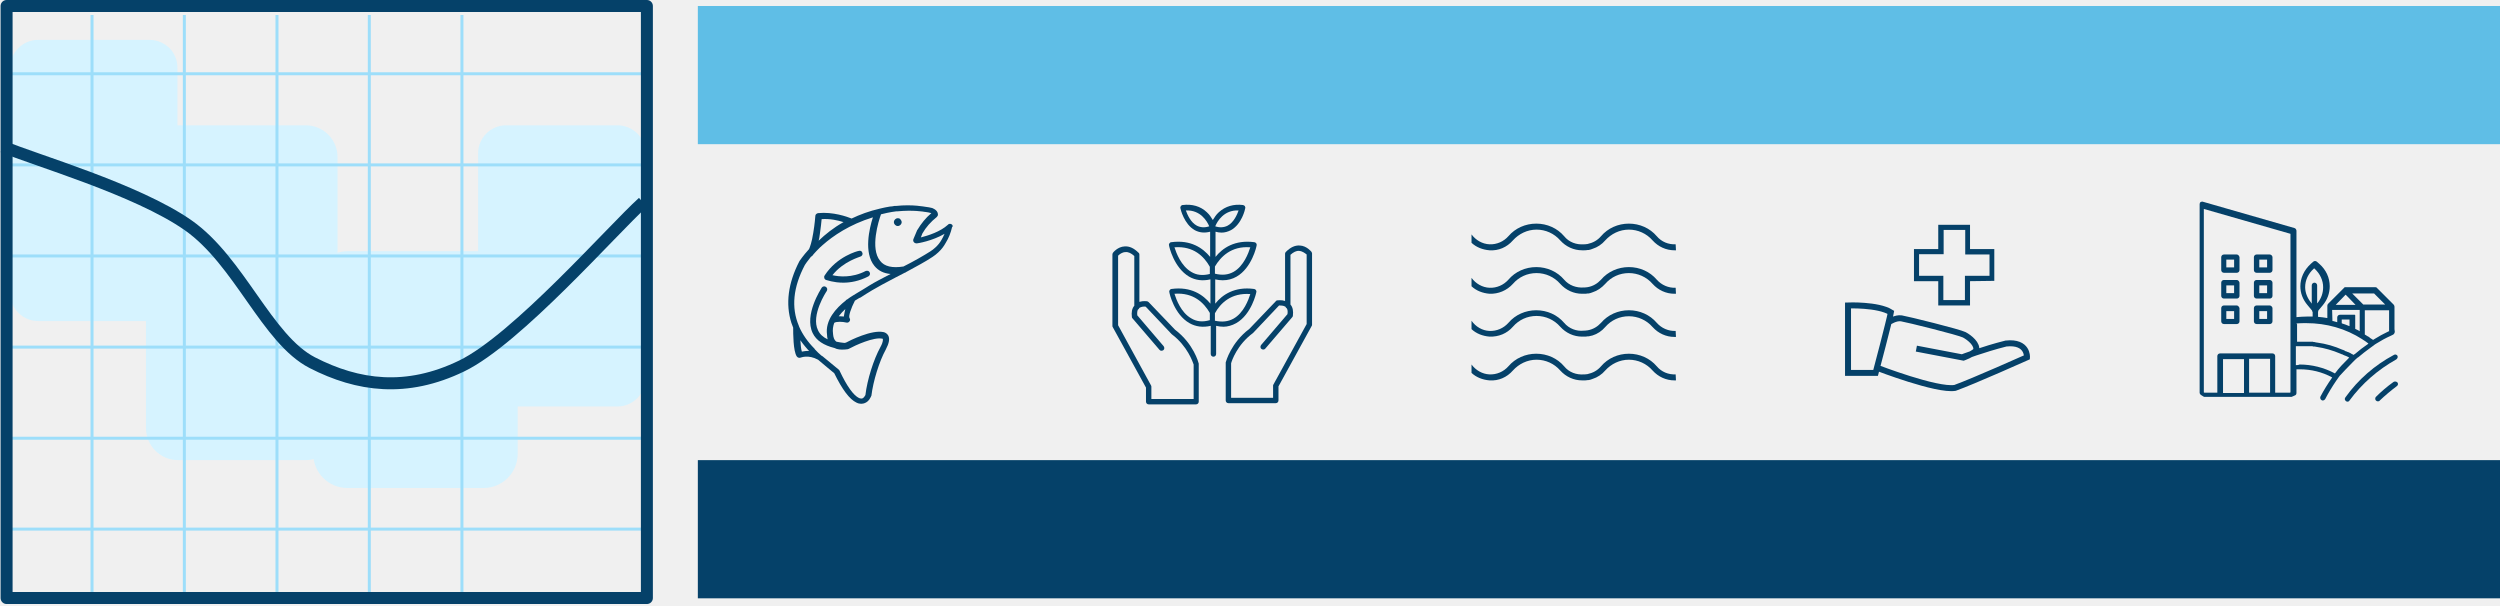
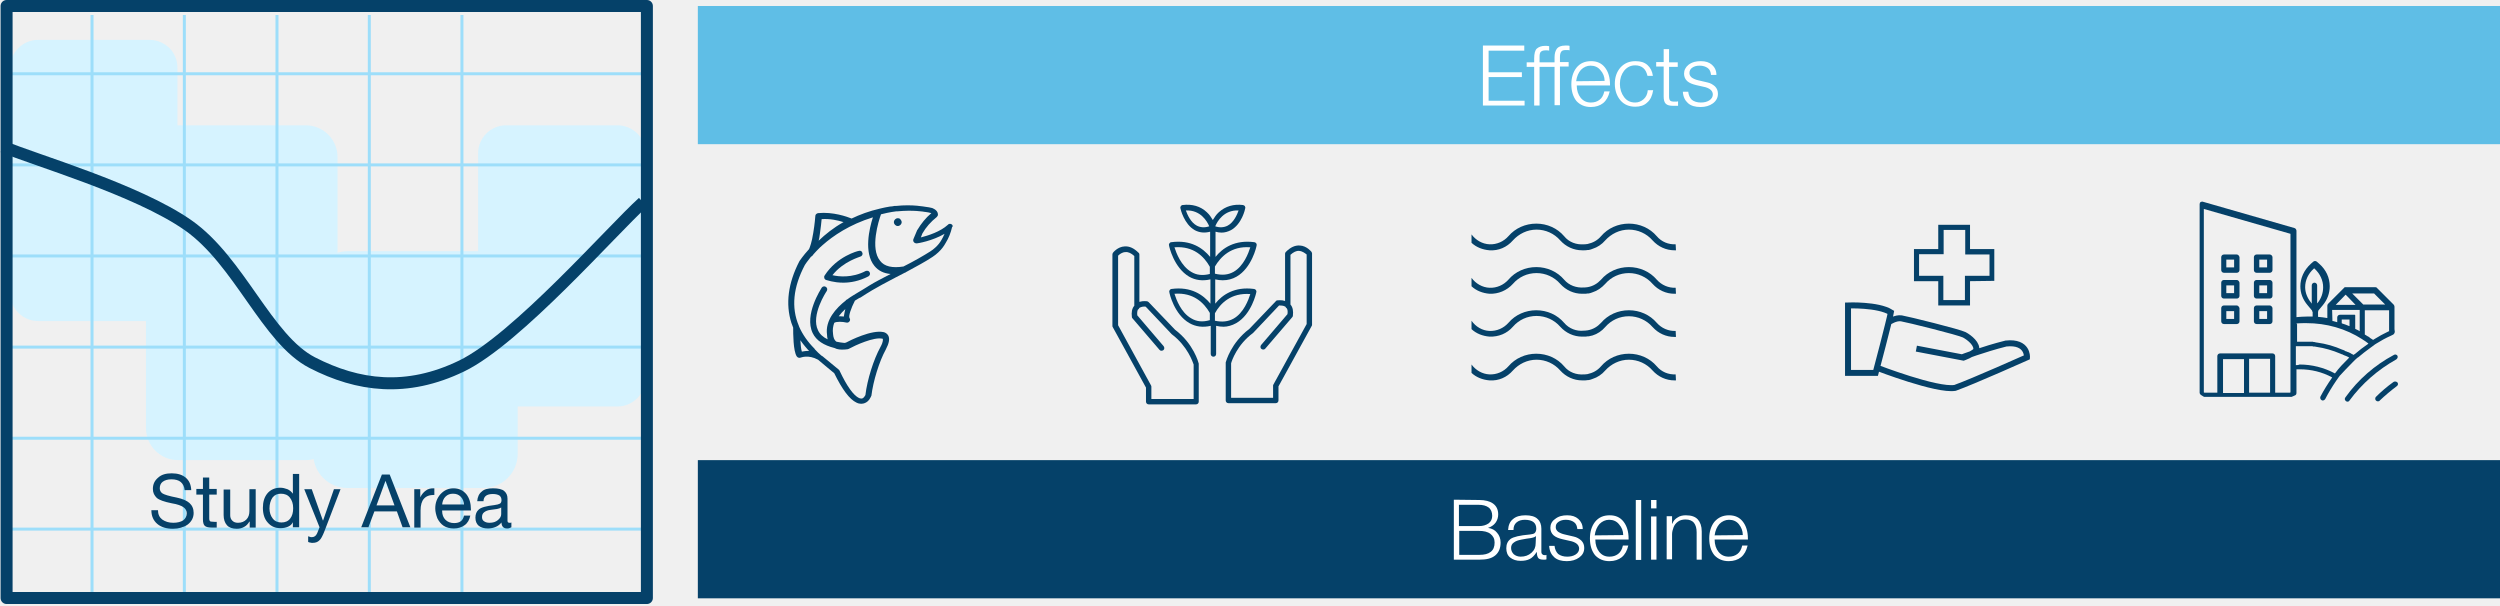
<svg xmlns="http://www.w3.org/2000/svg" width="834" height="202" viewBox="0 0 834 202" fill="none">
  <path fill-rule="evenodd" clip-rule="evenodd" d="M232.8 2H834V48.1H232.8V2Z" fill="#5FBEE6" />
  <path fill-rule="evenodd" clip-rule="evenodd" d="M3.4 22.6C3.4 17.5 7.6 13.3 12.7 13.3H49.9C52.4 13.3 54.7 14.3 56.5 16C58.2 17.7 59.2 20.1 59.2 22.6V97.8C59.2 102.9 55 107.1 49.9 107.1H12.7C7.6 107.1 3.4 102.9 3.4 97.8C3.4 97.8 3.4 22.6 3.4 22.6Z" fill="#D6F3FF" />
  <path fill-rule="evenodd" clip-rule="evenodd" d="M48.7 52.5C48.7 46.6 53.5 41.8 59.4 41.8H102C104.8 41.8 107.5 42.9 109.5 44.9C111.5 46.9 112.6 49.6 112.6 52.4V142.8C112.6 148.7 107.8 153.5 101.9 153.5H59.4C53.5 153.5 48.7 148.7 48.7 142.8V52.5Z" fill="#D6F3FF" />
  <path fill-rule="evenodd" clip-rule="evenodd" d="M104.6 95.2C104.6 88.9 109.7 83.8 116 83.8H161.4C164.4 83.8 167.3 85 169.4 87.1C171.5 89.2 172.7 92.1 172.7 95.1V151.4C172.7 157.7 167.6 162.8 161.3 162.8H115.9C109.6 162.8 104.5 157.7 104.5 151.4L104.6 95.2Z" fill="#D6F3FF" />
  <path fill-rule="evenodd" clip-rule="evenodd" d="M159.5 51.1C159.5 46 163.7 41.8 168.8 41.8H206C208.5 41.8 210.8 42.8 212.6 44.5C214.3 46.2 215.3 48.6 215.3 51.1V126.3C215.3 131.4 211.1 135.6 206 135.6H168.8C163.7 135.6 159.5 131.4 159.5 126.3V51.1Z" fill="#D6F3FF" />
  <path fill-rule="evenodd" clip-rule="evenodd" d="M746.2 101.9C741.9 101.9 741.9 101.9 741.9 101.9C741.4 101.9 741 102.3 741 102.8C741 107.2 741 107.2 741 107.2C741 107.7 741.4 108.1 741.9 108.1C746.2 108.1 746.2 108.1 746.2 108.1C746.7 108.1 747.1 107.7 747.1 107.2C747.1 102.8 747.1 102.8 747.1 102.8C747 102.4 746.6 101.9 746.2 101.9ZM745.3 106.4C742.7 106.4 742.7 106.4 742.7 106.4C742.7 103.8 742.7 103.8 742.7 103.8C745.3 103.8 745.3 103.8 745.3 103.8V106.4Z" fill="#054169" />
  <path fill-rule="evenodd" clip-rule="evenodd" d="M757.2 101.9C752.8 101.9 752.8 101.9 752.8 101.9C752.3 101.9 751.9 102.3 751.9 102.8C751.9 107.2 751.9 107.2 751.9 107.2C751.9 107.7 752.3 108.1 752.8 108.1C757.2 108.1 757.2 108.1 757.2 108.1C757.7 108.1 758.1 107.7 758.1 107.2C758.1 102.8 758.1 102.8 758.1 102.8C758.1 102.4 757.6 101.9 757.2 101.9ZM756.3 106.4C753.7 106.4 753.7 106.4 753.7 106.4C753.7 103.8 753.7 103.8 753.7 103.8C756.3 103.8 756.3 103.8 756.3 103.8V106.4Z" fill="#054169" />
  <path fill-rule="evenodd" clip-rule="evenodd" d="M746.2 93.4C741.9 93.4 741.9 93.4 741.9 93.4C741.4 93.4 741 93.8 741 94.3C741 98.7 741 98.7 741 98.7C741 99.2 741.4 99.6 741.9 99.6C746.2 99.6 746.2 99.6 746.2 99.6C746.7 99.6 747.1 99.2 747.1 98.7C747.1 94.3 747.1 94.3 747.1 94.3C747 93.8 746.6 93.4 746.2 93.4ZM745.3 97.8C742.7 97.8 742.7 97.8 742.7 97.8C742.7 95.2 742.7 95.2 742.7 95.2C745.3 95.2 745.3 95.2 745.3 95.2V97.8Z" fill="#054169" />
  <path fill-rule="evenodd" clip-rule="evenodd" d="M757.2 93.4C752.8 93.4 752.8 93.4 752.8 93.4C752.3 93.4 751.9 93.8 751.9 94.3C751.9 98.7 751.9 98.7 751.9 98.7C751.9 99.2 752.3 99.6 752.8 99.6C757.2 99.6 757.2 99.6 757.2 99.6C757.7 99.6 758.1 99.2 758.1 98.7C758.1 94.3 758.1 94.3 758.1 94.3C758.1 93.8 757.6 93.4 757.2 93.4ZM756.3 97.8C753.7 97.8 753.7 97.8 753.7 97.8C753.7 95.2 753.7 95.2 753.7 95.2C756.3 95.2 756.3 95.2 756.3 95.2V97.8Z" fill="#054169" />
  <path fill-rule="evenodd" clip-rule="evenodd" d="M746.2 84.9C741.9 84.9 741.9 84.9 741.9 84.9C741.4 84.9 741 85.3 741 85.8C741 90.1 741 90.1 741 90.1C741 90.6 741.4 91 741.9 91C746.2 91 746.2 91 746.2 91C746.7 91 747.1 90.6 747.1 90.1C747.1 85.8 747.1 85.8 747.1 85.8C747 85.3 746.6 84.9 746.2 84.9ZM745.3 89.2C742.7 89.2 742.7 89.2 742.7 89.2C742.7 86.6 742.7 86.6 742.7 86.6C745.3 86.6 745.3 86.6 745.3 86.6V89.2Z" fill="#054169" />
  <path fill-rule="evenodd" clip-rule="evenodd" d="M757.2 84.9C752.8 84.9 752.8 84.9 752.8 84.9C752.3 84.9 751.9 85.3 751.9 85.8C751.9 90.1 751.9 90.1 751.9 90.1C751.9 90.6 752.3 91 752.8 91C757.2 91 757.2 91 757.2 91C757.7 91 758.1 90.6 758.1 90.1C758.1 85.8 758.1 85.8 758.1 85.8C758.1 85.3 757.6 84.9 757.2 84.9ZM756.3 89.2C753.7 89.2 753.7 89.2 753.7 89.2C753.7 86.6 753.7 86.6 753.7 86.6C756.3 86.6 756.3 86.6 756.3 86.6V89.2Z" fill="#054169" />
  <path fill-rule="evenodd" clip-rule="evenodd" d="M784.8 120.9C785.7 120 785.7 120 785.7 120C785.7 120 785.8 120 785.8 119.9C786.5 119.3 786.5 119.3 786.5 119.3C786.6 119.3 786.6 119.2 786.7 119.2C788 118.1 789.4 117 790.8 116C791.9 115.2 791.9 115.2 791.9 115.2C791.9 115.2 792 115.2 792 115.1C792.6 114.7 792.6 114.7 792.6 114.7C794.2 113.7 795.8 112.8 797.6 112C798.4 111.6 798.4 111.6 798.4 111.6C798.7 111.4 798.9 111 798.9 110.6C798.8 109.8 798.8 109.8 798.8 109.8C798.8 102.3 798.8 102.3 798.8 102.3C798.8 102.1 798.7 101.8 798.5 101.6C793 96.1 793 96.1 793 96.1C792.9 95.9 792.6 95.8 792.4 95.8C782.6 95.8 782.6 95.8 782.6 95.8H782.5H782.4H782.3H782.2L782.1 95.9C776.7 101.3 776.7 101.3 776.7 101.3C776.5 101.5 776.4 101.7 776.4 102C776.4 106.1 776.4 106.1 776.4 106.1C775.4 105.9 774.3 105.8 773.3 105.7C773.3 104 773.3 104 773.3 104C773.4 103.9 773.4 103.7 773.4 103.6C774.9 101.8 774.9 101.8 774.9 101.8C776.4 100 777.2 97.8 777.2 95.5C777.2 92.7 776 90 773.7 88C772.9 87.3 772.9 87.3 772.9 87.3C772.6 87 772 87 771.7 87.3C770.9 88 770.9 88 770.9 88C768.6 90.1 767.4 92.8 767.4 95.5C767.4 97.8 768.2 99.9 769.8 101.8C771.3 103.6 771.3 103.6 771.3 103.6C771.3 103.8 771.4 104 771.5 104.1C771.5 105.6 771.5 105.6 771.5 105.6C770.9 105.6 770.2 105.6 769.6 105.6C768.4 105.6 767.3 105.7 766.1 105.8C766.1 77 766.1 77 766.1 77C766.1 76.6 765.8 76.2 765.5 76.1C734.9 67.3 734.9 67.3 734.9 67.3C734.6 67.2 734.4 67.3 734.1 67.4C733.9 67.6 733.8 67.8 733.8 68.1C733.8 131 733.8 131 733.8 131C733.8 131.3 734 131.6 734.3 131.8C735.1 132.3 735.1 132.3 735.1 132.3C735.2 132.4 735.4 132.4 735.5 132.4C740.9 132.4 740.9 132.4 740.9 132.4C758.4 132.4 758.4 132.4 758.4 132.4C764.3 132.4 764.3 132.4 764.3 132.4C764.4 132.4 764.6 132.4 764.7 132.3C765.6 131.9 765.6 131.9 765.6 131.9C765.9 131.8 766.1 131.5 766.1 131.1C766.1 123.2 766.1 123.2 766.1 123.2C766.4 123.2 766.4 123.2 766.4 123.2C766.7 123.2 766.9 123.2 767.2 123.2C771 123.2 774.7 124.1 778 125.9C777.9 126.1 777.9 126.1 777.9 126.1C776.5 128.1 775.2 130.2 774.1 132.3C773.9 132.7 774.1 133.3 774.5 133.5C774.6 133.6 774.8 133.6 774.9 133.6C775.2 133.6 775.5 133.4 775.7 133.1C776.8 131 778 129 779.3 127.1C780 126.1 780 126.1 780 126.1C780.5 125.4 780.5 125.4 780.5 125.4C781.7 124.1 783.2 122.5 784.8 120.9ZM771 101C769.7 99.4 769 97.6 769 95.8C769 93.5 770 91.3 771.9 89.6C772 89.5 772 89.5 772 89.5C772.1 89.6 772.1 89.6 772.1 89.6C774 91.3 775 93.6 775 95.8C775 97.7 774.4 99.5 773.2 101C773 101.2 773 101.2 773 101.2C773 95.2 773 95.2 773 95.2C773 94.7 772.6 94.3 772.1 94.3C771.6 94.3 771.2 94.7 771.2 95.2C771.2 101.3 771.2 101.3 771.2 101.3L771 101ZM796.9 110.5C795.2 111.3 793.4 112.3 791.8 113.3C791.7 113.4 791.7 113.4 791.7 113.4C790.9 112.9 790.9 112.9 790.9 112.9C790.7 112.8 790.6 112.7 790.4 112.5C790.2 112.4 790 112.2 789.7 112.1C789.6 112 789.5 112 789.4 111.9C789.3 111.8 789.2 111.8 789.1 111.7C789.1 111.7 789.1 111.7 789 111.7C788.9 111.6 788.9 111.6 788.9 111.6C788.9 111.3 788.9 111.3 788.9 111.3C788.9 103.5 788.9 103.5 788.9 103.5C797 103.5 797 103.5 797 103.5C797 110.3 797 110.3 797 110.3C797 110.4 797 110.4 797 110.5C797 110.6 797 110.6 797 110.6L796.9 110.5ZM778 103.4C787.2 103.4 787.2 103.4 787.2 103.4C787.2 110.5 787.2 110.5 787.2 110.5C786.9 110.3 786.9 110.3 786.9 110.3C786.5 110.1 786.1 109.9 785.7 109.7C785.7 105.8 785.7 105.8 785.7 105.8V105.7C785.7 105.7 785.7 105.7 785.7 105.6V105.5C785.7 105.5 785.7 105.5 785.7 105.4C785.7 105.4 785.7 105.4 785.7 105.3C785.7 105.3 785.7 105.3 785.7 105.2C785.7 105.2 785.7 105.2 785.7 105.1C785.7 105.1 785.7 105.1 785.6 105.1V105C785.6 105 785.6 105 785.5 105C785.5 105 785.5 105 785.4 105C785.4 105 785.4 105 785.3 105C785.2 105 785.2 105 785.2 105C785.2 105 785.2 105 785.1 105H785C780.6 105 780.6 105 780.6 105C780.1 105 779.7 105.4 779.7 105.9C779.7 107.5 779.7 107.5 779.7 107.5C779.4 107.4 779.4 107.4 779.4 107.4C779.1 107.3 778.7 107.2 778.3 107.1C778.1 107.1 778.1 107.1 778.1 107.1L778 103.4ZM783.8 108.8C783.5 108.7 783.5 108.7 783.5 108.7C782.8 108.4 782 108.1 781.3 107.9C781.2 107.8 781.2 107.8 781.2 107.8C781.2 106.6 781.2 106.6 781.2 106.6C783.8 106.6 783.8 106.6 783.8 106.6V108.8ZM792 97.9C795.7 101.6 795.7 101.6 795.7 101.6C788.4 101.6 788.4 101.6 788.4 101.6C784.7 97.9 784.7 97.9 784.7 97.9H792ZM782.5 98.3C783.5 99.3 783.5 99.3 783.5 99.3C785.8 101.7 785.8 101.7 785.8 101.7C779.2 101.7 779.2 101.7 779.2 101.7L782.5 98.3ZM766.1 107.9C767.2 107.8 768.3 107.8 769.4 107.8C776.1 107.8 782.5 109.6 788.1 113.2C788.1 113.2 788.2 113.2 788.2 113.3C788.4 113.4 788.5 113.5 788.7 113.6C788.9 113.7 789.1 113.9 789.3 114C789.3 114 789.4 114 789.4 114.1C789.6 114.2 789.8 114.4 790.1 114.6C789.9 114.8 789.9 114.8 789.9 114.8C788.4 115.8 787 116.9 785.6 118.1C785.5 118.1 785.5 118.2 785.4 118.2C785.2 118.4 785.2 118.4 785.2 118.4C784.4 118 784.4 118 784.4 118C784.3 117.9 784.2 117.9 784.1 117.8C783.9 117.7 783.8 117.7 783.7 117.6C783.7 117.6 783.7 117.6 783.6 117.6C783.5 117.5 783.3 117.4 783.2 117.4C783.2 117.4 783.2 117.4 783.1 117.4C783 117.3 782.8 117.3 782.7 117.2C782.7 117.2 782.7 117.2 782.6 117.2C782.5 117.2 782.4 117.1 782.2 117C782.2 117 782.1 117 782.1 116.9C782 116.9 781.9 116.8 781.8 116.8C781.7 116.8 781.7 116.7 781.6 116.7C781.6 116.7 781.6 116.7 781.5 116.7C778.8 115.5 776 114.7 773.1 114.3C773 114.3 772.8 114.3 772.6 114.2C772.4 114.2 772.3 114.2 772.1 114.1C772.1 114.1 772.1 114.1 772 114.1C771.8 114.1 771.7 114.1 771.6 114H771.5C771.4 114 771.2 114 771.1 114C771 114 771 114 771 114C770.9 114 770.7 114 770.6 114C770.5 114 770.5 114 770.4 114C770.3 114 770.2 114 770.1 114C770 114 769.9 114 769.9 114C769.8 114 769.7 114 769.6 114C769.5 114 769.4 114 769.3 114C769.2 114 769.2 114 769.1 114C768.9 114 768.7 114 768.6 114C768.4 114 768.3 114 768.1 114C768 114 767.8 114 767.7 114H767.6C767.5 114 767.3 114 767.1 114C766.9 114 766.8 114 766.6 114C766.6 114 766.6 114 766.5 114C766.4 114 766.5 114 766.5 114H766.4C766.3 114 766.3 114 766.3 114C766.3 108.2 766.3 108.2 766.3 108.2L766.1 107.9ZM757.3 119.7C757.3 131 757.3 131 757.3 131C750.3 131 750.3 131 750.3 131C750.3 119.7 750.3 119.7 750.3 119.7H757.3ZM748.6 131.1C741.6 131.1 741.6 131.1 741.6 131.1C741.6 119.8 741.6 119.8 741.6 119.8C748.6 119.8 748.6 119.8 748.6 119.8V131.1ZM764.1 130.9C763.9 131 763.9 131 763.9 131C759 131 759 131 759 131C759 118.8 759 118.8 759 118.8C759 118.3 758.6 117.9 758.1 117.9C740.6 117.9 740.6 117.9 740.6 117.9C740.1 117.9 739.7 118.3 739.7 118.8C739.7 131 739.7 131 739.7 131C735.4 131 735.4 131 735.4 131C735.2 130.9 735.2 130.9 735.2 130.9C735.2 69.7 735.2 69.7 735.2 69.7C764.1 78 764.1 78 764.1 78C764.1 107.1 764.1 107.1 764.1 107.1C764.1 114.6 764.1 114.6 764.1 114.6C764.1 122.7 764.1 122.7 764.1 122.7V130.9ZM766.1 121.8C765.9 121.8 765.9 121.8 765.9 121.8C765.9 115.5 765.9 115.5 765.9 115.5C766 115.5 766 115.5 766 115.5C766.2 115.5 766.2 115.5 766.2 115.5C766.2 115.5 766.2 115.5 766.3 115.5C766.5 115.5 766.6 115.5 766.8 115.5C767 115.5 767.1 115.5 767.3 115.5H767.4C767.5 115.5 767.7 115.5 767.8 115.5C768 115.5 768.1 115.5 768.3 115.5C768.5 115.5 768.6 115.5 768.8 115.5C768.9 115.5 768.9 115.5 769 115.5C769.1 115.5 769.2 115.5 769.3 115.5C769.4 115.5 769.5 115.5 769.6 115.5C769.7 115.5 769.7 115.5 769.8 115.5C769.9 115.5 770 115.5 770.1 115.5C770.2 115.5 770.2 115.5 770.3 115.5C770.4 115.5 770.5 115.5 770.7 115.5H770.8C770.9 115.5 771.1 115.5 771.2 115.5H771.3C771.4 115.5 771.6 115.5 771.7 115.6C771.7 115.6 771.7 115.6 771.8 115.6C771.9 115.6 772.1 115.6 772.2 115.6C772.4 115.6 772.5 115.7 772.7 115.7C775.5 116.1 778.2 116.9 780.8 118C780.9 118 780.9 118.1 781 118.1C781.1 118.1 781.2 118.2 781.3 118.2H781.4C781.5 118.3 781.6 118.3 781.7 118.4H781.8C781.9 118.5 782 118.5 782.2 118.6C782.2 118.6 782.2 118.6 782.3 118.6C782.4 118.7 782.5 118.7 782.7 118.8C782.7 118.8 782.7 118.8 782.8 118.8C782.9 118.9 783.1 119 783.2 119C783.4 119.1 783.5 119.2 783.7 119.3C783.5 119.5 783.5 119.5 783.5 119.5C781.9 121.1 780.3 122.7 779 124.5C778.9 124.6 778.9 124.6 778.9 124.6C778.8 124.5 778.8 124.5 778.8 124.5C775.2 122.6 771.2 121.6 767.1 121.6C766.7 121.8 766.4 121.8 766.1 121.8Z" fill="#054169" />
  <path fill-rule="evenodd" clip-rule="evenodd" d="M799.8 118.7C799.6 118.3 799 118.1 798.6 118.4C792.2 121.8 786.6 126.7 782.4 132.6C782.1 133 782.2 133.5 782.6 133.8C782.7 133.9 782.9 134 783.1 134C783.4 134 783.6 133.9 783.8 133.6C787.9 128 793.3 123.3 799.4 119.9C799.8 119.6 800 119.1 799.8 118.7Z" fill="#054169" />
  <path fill-rule="evenodd" clip-rule="evenodd" d="M798.5 127.4C796.4 128.9 794.4 130.6 792.6 132.4C792.3 132.7 792.3 133.3 792.6 133.6C792.8 133.8 793 133.9 793.3 133.9C793.5 133.9 793.8 133.8 793.9 133.6C795.7 131.9 797.6 130.3 799.6 128.8C800 128.5 800.1 128 799.8 127.6C799.4 127.2 798.9 127.2 798.5 127.4Z" fill="#054169" />
  <path fill-rule="evenodd" clip-rule="evenodd" d="M392 110C383.2 100.8 383.2 100.8 383.2 100.8C383.1 100.7 382.9 100.6 382.7 100.5C382.6 100.5 381.4 100.3 380.1 100.7C380.1 84.9 380.1 84.9 380.1 84.9C380.1 84.7 380 84.4 379.8 84.3C378.3 82.8 376.8 82.1 375.2 82.2C372.8 82.3 371.3 84.3 371.3 84.3C371.2 84.5 371.1 84.6 371.1 84.9C371.1 108.7 371.1 108.7 371.1 108.7C371.1 108.8 371.1 109 371.2 109.1C382.3 129.3 382.3 129.3 382.3 129.3C382.3 134 382.3 134 382.3 134C382.3 134.5 382.7 134.9 383.2 134.9C399 134.9 399 134.9 399 134.9C399.5 134.9 399.9 134.5 399.9 134C399.9 121.5 399.9 121.5 399.9 121.5C399.9 121.4 399.9 121.4 399.9 121.3C399.8 120.9 398.2 114.7 392 110ZM398.1 133.1C384.1 133.1 384.1 133.1 384.1 133.1C384.1 129.1 384.1 129.1 384.1 129.1C384.1 128.9 384.1 128.8 384 128.6C373 108.5 373 108.5 373 108.5C373 85.3 373 85.3 373 85.3C373.4 84.9 374.3 84.1 375.5 84.1C376.4 84 377.4 84.5 378.4 85.4C378.4 102 378.4 102 378.4 102C377.6 102.9 377.4 104.2 377.6 105.8C377.6 106 377.7 106.1 377.8 106.2C386.8 116.7 386.8 116.7 386.8 116.7C387.1 117.1 387.7 117.1 388.1 116.8C388.5 116.5 388.5 115.9 388.2 115.5C379.4 105.2 379.4 105.2 379.4 105.2C379.3 104.4 379.4 103.7 379.6 103.3C379.8 103.2 380 103 380.1 102.7C380.8 102.3 381.6 102.2 382.2 102.3C390.8 111.4 390.8 111.4 390.8 111.4L390.9 111.5C396.2 115.5 397.9 120.8 398.2 121.6V133.1H398.1Z" fill="#054169" />
  <path fill-rule="evenodd" clip-rule="evenodd" d="M437.5 84C437.4 83.9 435.9 82 433.6 81.9C432 81.8 430.5 82.5 429 84C428.8 84.2 428.7 84.4 428.7 84.6C428.7 100.4 428.7 100.4 428.7 100.4C427.5 100 426.2 100.2 426.1 100.2C425.9 100.2 425.7 100.3 425.6 100.5C416.8 109.7 416.8 109.7 416.8 109.7C410.6 114.4 409 120.6 408.9 120.9C408.9 121 408.9 121 408.9 121.1C408.9 133.6 408.9 133.6 408.9 133.6C408.9 134.1 409.3 134.5 409.8 134.5C425.6 134.5 425.6 134.5 425.6 134.5C426.1 134.5 426.5 134.1 426.5 133.6C426.5 128.9 426.5 128.9 426.5 128.9C437.6 108.7 437.6 108.7 437.6 108.7C437.7 108.6 437.7 108.4 437.7 108.3C437.7 84.5 437.7 84.5 437.7 84.5C437.7 84.4 437.6 84.2 437.5 84ZM435.9 108.1C424.8 128.3 424.8 128.3 424.8 128.3C424.7 128.4 424.7 128.6 424.7 128.7C424.7 132.7 424.7 132.7 424.7 132.7C410.7 132.7 410.7 132.7 410.7 132.7C410.7 121.2 410.7 121.2 410.7 121.2C410.9 120.4 412.7 115 418 111.1L418.1 111C426.7 101.9 426.7 101.9 426.7 101.9C427.2 101.9 428.1 101.9 428.8 102.3C428.9 102.5 429.1 102.8 429.3 102.9C429.6 103.4 429.6 104 429.5 104.8C420.7 115.1 420.7 115.1 420.7 115.1C420.4 115.5 420.4 116.1 420.8 116.4C421.2 116.7 421.8 116.7 422.1 116.3C431.1 105.8 431.1 105.8 431.1 105.8C431.2 105.7 431.3 105.5 431.3 105.4C431.5 103.8 431.3 102.5 430.5 101.6C430.5 85 430.5 85 430.5 85C431.5 84.1 432.5 83.6 433.4 83.7C434.6 83.8 435.5 84.6 435.9 84.9V108.1Z" fill="#054169" />
  <path fill-rule="evenodd" clip-rule="evenodd" d="M412.4 107.8C417.5 104.9 419.1 97.7 419.1 97.5C419.2 97.2 419.1 97 419 96.8C418.9 96.6 418.7 96.5 418.4 96.4C411.8 95.5 407.7 98.4 405.4 101.3C405.4 93.2 405.4 93.2 405.4 93.2C406.2 93.4 407.1 93.5 407.9 93.5C409.6 93.5 411.1 93.1 412.5 92.3C417.6 89.4 419.2 82.2 419.2 81.9C419.3 81.7 419.2 81.4 419.1 81.2C419 81 418.8 80.9 418.5 80.8C411.9 79.9 407.8 82.8 405.5 85.7C405.5 77.3 405.5 77.3 405.5 77.3C406.2 77.5 406.9 77.6 407.5 77.6C408.6 77.6 409.6 77.3 410.6 76.8C414.3 74.8 415.4 69.7 415.4 69.5C415.5 69.3 415.4 69 415.3 68.8C415.2 68.6 414.9 68.5 414.7 68.4C411.6 68 408.8 68.8 406.6 70.8C405.7 71.6 405.1 72.6 404.6 73.4C404.1 72.6 403.5 71.6 402.6 70.8C400.5 68.8 397.7 68 394.5 68.4C394.3 68.4 394 68.6 393.9 68.8C393.8 69 393.7 69.2 393.8 69.5C393.8 69.7 395 74.8 398.6 76.8C400.1 77.6 401.8 77.8 403.7 77.3C403.7 85.7 403.7 85.7 403.7 85.7C401.3 82.8 397.3 79.9 390.7 80.8C390.5 80.8 390.2 81 390.1 81.2C390 81.4 389.9 81.6 390 81.9C390 82.2 391.6 89.3 396.7 92.3C398.8 93.5 401.2 93.8 403.8 93.2C403.8 101.3 403.8 101.3 403.8 101.3C401.4 98.4 397.4 95.5 390.8 96.4C390.6 96.4 390.3 96.6 390.2 96.8C390.1 97 390 97.2 390.1 97.5C390.1 97.8 391.7 104.9 396.8 107.8C398.9 109 401.3 109.3 403.9 108.7C403.9 118.1 403.9 118.1 403.9 118.1C403.9 118.6 404.3 119 404.8 119C405.3 119 405.7 118.6 405.7 118.1C405.7 108.7 405.7 108.7 405.7 108.7C406.5 108.9 407.4 109 408.2 109C409.4 109 411 108.6 412.4 107.8ZM417.1 82.5C416.5 84.4 414.9 88.8 411.5 90.7C409.7 91.7 407.7 91.9 405.3 91.3C405.3 88.9 405.3 88.9 405.3 88.9C407.2 85.7 410.7 82 417.1 82.5ZM413.2 70.2C412.7 71.6 411.6 74.2 409.5 75.3C408.3 75.9 406.9 76 405.4 75.5C406.1 73.8 408.3 70 413.2 70.2ZM399.3 75.3C397.2 74.2 396.1 71.6 395.6 70.2C400.5 70 402.7 73.8 403.4 75.5C401.9 76 400.5 75.9 399.3 75.3ZM397.4 90.7C394 88.7 392.4 84.4 391.8 82.5C398.2 82 401.7 85.6 403.6 89C403.6 91.4 403.6 91.4 403.6 91.4C401.2 92 399.2 91.8 397.4 90.7ZM397.4 106.2C394 104.3 392.4 99.9 391.8 98C398.2 97.5 401.7 101.1 403.6 104.4C403.6 106.8 403.6 106.8 403.6 106.8C401.2 107.5 399.2 107.3 397.4 106.2ZM405.3 104.5C407.1 101.2 410.7 97.6 417.1 98.1C416.5 100 414.9 104.4 411.5 106.3C409.7 107.3 407.7 107.5 405.3 107V104.5Z" fill="#054169" />
  <path fill-rule="evenodd" clip-rule="evenodd" d="M298.2 74.1C298.2 73.4 298.8 72.8 299.5 72.8C299.9 72.8 300.2 72.9 300.4 73.2C300.6 73.4 300.8 73.8 300.8 74.1C300.8 74.8 300.2 75.4 299.5 75.4C298.8 75.4 298.2 74.8 298.2 74.1Z" fill="#054169" />
  <path fill-rule="evenodd" clip-rule="evenodd" d="M288.8 90.4C284.2 92.8 279.8 92.3 277.7 91.8C281.4 87.1 287 85.7 287 85.6C287.5 85.5 287.9 84.9 287.7 84.4C287.6 83.8 287 83.5 286.5 83.7C286.2 83.7 279.2 85.5 275.1 91.9C274.9 92.2 274.9 92.5 275 92.8C275.1 93.1 275.3 93.3 275.6 93.4C275.8 93.4 278 94.3 281.3 94.3C283.7 94.3 286.6 93.8 289.7 92.2C290.2 91.9 290.4 91.3 290.1 90.8C289.9 90.4 289.4 90.2 288.8 90.4Z" fill="#054169" />
  <path fill-rule="evenodd" clip-rule="evenodd" d="M317.4 74.8C317 74.6 316.5 74.6 316.2 75C313.7 77.3 309.6 78.6 307.2 79.2C307.7 77.9 307.7 77.9 307.7 77.9C308.9 75.8 310.5 74 312.5 72.4C312.7 72.2 312.9 71.9 312.9 71.6C312.9 71 312.6 70.1 311.2 69.5C311.1 69.5 311.1 69.4 311 69.4C310.3 69.2 309.5 69.1 308.8 69C308.5 69 304.6 68.1 298.9 68.7C298.7 68.7 298.5 68.7 298.5 68.7H298.4C297.9 68.8 297.5 68.9 296.9 68.9C295.8 69.1 294.6 69.3 293.5 69.6C290 70.4 286.8 71.6 284.1 72.9C282.6 72.3 277.9 70.6 272.9 71.1C272.4 71.2 272 71.6 272 72C272 72 271.8 74.8 271.3 77.7C270.8 80.9 270.2 82.4 269.9 83.1C267.8 85.4 266.8 87 266.7 87.1C262.9 94.4 262 101.4 264 107.7C264.2 108.3 264.4 108.8 264.6 109.3C264.6 111.2 264.6 117.1 265.8 118.9C266.1 119.3 266.6 119.5 267.1 119.3C267.2 119.3 269.6 118.2 272.9 120C275.1 121.9 277.6 123.9 278.3 124.5C281 130 283.4 133.2 285.7 134.3C286.3 134.6 286.8 134.7 287.3 134.7C287.8 134.7 288.1 134.6 288.4 134.5C289.9 134 290.5 132.4 290.6 132.2L290.7 132C291.3 127.1 293.3 120.6 295.5 116.6C296.6 114.5 296.9 113 296.3 111.9C295.9 111.2 295.2 110.9 294.8 110.8C290.8 109.9 283.5 113.6 282.2 114.3C282 114.3 281.9 114.4 281.7 114.4C280.8 114.3 279.9 114.2 279.1 114C279 114 279 113.9 278.9 113.9C278.3 113.4 278 112.6 277.9 111.4V111.3C277.7 110.1 277.9 108.8 278.3 107.7C279.1 107.2 281.1 107.3 282.3 107.6C282.7 107.7 283.1 107.6 283.4 107.2C283.6 106.9 283.7 106.5 283.4 106.1C283 105.5 283.9 102.8 285.2 100.3C286.2 99.7 286.8 99.3 286.9 99.3C286.9 99.3 286.9 99.3 287 99.3C288.4 98.4 289.8 97.5 291 96.8C292.7 95.8 295.6 94.2 298.7 92.6C299.7 92.1 300.8 91.5 301.8 91C302 91 302.1 90.9 302.2 90.8C305.5 89 308.9 87.2 311.1 85.7C311.8 85.2 312.4 84.8 313 84.2C313 84.2 313 84.2 313.1 84.1C314.1 83.2 314.9 82.1 315.5 81C316.5 79.4 317.2 77.6 317.6 75.8C318 75.5 317.8 75 317.4 74.8ZM273.5 78.1C273.8 76.1 274 74.2 274.1 73.1C276.9 72.9 279.5 73.5 281.4 74.1C278 76 275.3 78.2 273.1 80.3C273.3 79.6 273.4 78.9 273.5 78.1ZM267.5 117.3C267.2 116.4 267.1 115 267 113.5C268.1 115.1 269.2 116.3 269.9 117.1C269 117 268.1 117.2 267.5 117.3ZM281.5 105.6C281.1 105.6 280.7 105.5 280.2 105.5C280 105.5 279.9 105.5 279.8 105.5C280.5 104.6 281.2 103.8 282 103.1C281.8 104 281.6 104.8 281.5 105.6ZM290.1 95.2C288.8 96 287.4 96.9 286 97.7C285.4 98.1 283.9 98.9 282.6 99.9C282.4 100 282.4 100 282.4 100C282.3 100 282.2 100.1 282.2 100.2C278.9 102.8 275.2 106.8 275.9 111.7C275.9 112.2 276 112.8 276.1 113.2C274.6 112.5 273.5 111.5 272.9 110.2C270.4 105.2 275.7 97.2 275.8 97.1C276.1 96.6 276 96 275.5 95.7C275.1 95.4 274.4 95.5 274.1 96C273.9 96.4 268.2 105 271.1 111.1C272.3 113.6 274.8 115.2 278.4 116.1C279.3 116.6 280.5 116.7 281.8 116.6H281.9C282.2 116.6 282.4 116.5 282.8 116.5C282.9 116.5 283 116.4 283.1 116.4C285.3 115.2 291.6 112.3 294.4 113C294.5 113 294.4 113 294.5 113C294.5 113 294.5 113 294.5 113.1C294.5 113.2 294.8 113.8 293.7 115.8C291.4 120 289.3 126.7 288.7 131.8C288.5 132.1 288.2 132.7 287.7 132.9C287.4 133 287.1 133 286.6 132.8C284.7 131.9 282.5 128.8 280.1 123.7C280 123.5 279.9 123.4 279.8 123.3C279.8 123.3 277.1 121.1 274.7 119.1C274.6 119 274.5 118.9 274.3 118.8C274.2 118.7 274.2 118.7 274.1 118.7C273.3 118 272.5 117.3 272 116.7C271.9 116.6 271.8 116.5 271.7 116.3C269.4 114 267.7 111.5 266.6 109C266.6 108.9 266.5 108.8 266.5 108.7C263.9 102.6 264.6 95.8 268.5 88.4C268.6 88.2 269.3 87.2 270.5 85.7C270.8 85.5 271.1 85.3 271.4 84.8C272 84.1 272.8 83.3 273.6 82.5C273.9 82.2 274.2 82 274.5 81.7C277.9 78.7 283.4 74.9 291.2 72.5C290 76.2 288.1 84.3 291.7 88.7C293 90.3 294.8 91.2 297.1 91.4C294.4 92.8 291.7 94.2 290.1 95.2ZM314.1 80C314 80 314 80.1 314.1 80C313.6 80.9 312.9 81.8 312 82.6C311.5 83.1 310.9 83.5 310.3 83.9C308.1 85.3 304.8 87.2 301.4 88.9C297.7 89.5 295 88.9 293.6 87C290.2 82.9 293.1 73.7 293.9 71.5C294 71.5 294.1 71.4 294.3 71.4C295.4 71.1 296.5 70.9 297.6 70.7C298.1 70.6 298.5 70.6 299 70.5C299 70.5 299.2 70.5 299.3 70.5C299.3 70.5 299.3 70.5 299.4 70.5C304.5 70 308.1 70.6 308.6 70.7H308.7C309.4 70.8 310 70.9 310.7 71.1C308.8 72.7 307.3 74.6 306.1 76.6C306.1 76.6 306.1 76.7 306 76.7C304.7 79.8 304.7 79.8 304.7 79.8C304.6 80.2 304.6 80.5 304.9 80.8C305.1 81.1 305.5 81.2 305.8 81.2C306.1 81.2 311 80.4 315.1 78C314.7 78.9 314.4 79.5 314.1 80Z" fill="#054169" />
  <path fill-rule="evenodd" clip-rule="evenodd" d="M232.8 153.5H834V199.6H232.8V153.5Z" fill="#054169" />
  <path fill-rule="evenodd" clip-rule="evenodd" d="M559 81.5C556.6 81.6 554.3 80.7 552.7 78.8C550.4 76.1 547 74.6 543.4 74.6C539.8 74.6 536.4 76.1 534.1 78.8C532.9 80.2 531.4 81 529.6 81.4C529 81.5 528.5 81.5 528.5 81.5H528.4C525.9 81.7 523.4 80.8 521.8 78.8C519.5 76.1 516.1 74.6 512.5 74.6C508.9 74.6 505.5 76.1 503.2 78.8C501.6 80.6 499.3 81.6 496.9 81.5C494.5 81.4 492.3 80.1 490.9 78.2C490.9 81 490.9 81 490.9 81C492.5 82.5 494.6 83.3 496.9 83.5C499.9 83.7 502.7 82.5 504.7 80.2C506.7 78 509.5 76.6 512.6 76.6C515.6 76.6 518.5 77.9 520.5 80.2C522.4 82.3 525 83.5 527.8 83.5C528.1 83.5 528.3 83.5 528.6 83.5C528.7 83.5 529.2 83.5 529.7 83.4H529.8C529.9 83.4 529.9 83.4 530 83.4C530.4 83.3 530.9 83.2 531.3 83C532.9 82.5 534.4 81.5 535.5 80.2C537.5 78 540.3 76.6 543.4 76.6C546.4 76.6 549.3 77.9 551.3 80.2C553.2 82.3 555.8 83.5 558.6 83.5C558.8 83.5 558.9 83.5 559.1 83.5C559 81.5 559 81.5 559 81.5Z" fill="#054169" />
  <path fill-rule="evenodd" clip-rule="evenodd" d="M559 96C556.6 96.1 554.3 95.1 552.7 93.3C550.4 90.6 547 89.1 543.4 89.1C539.8 89.1 536.4 90.6 534.1 93.3C532.9 94.6 531.4 95.5 529.6 95.8C529 95.9 528.5 95.9 528.5 95.9H528.4C525.9 96.1 523.4 95.2 521.8 93.3C519.5 90.6 516.1 89.1 512.5 89.1C508.9 89.1 505.5 90.6 503.2 93.3C501.6 95.1 499.3 96.1 496.9 96C494.5 95.9 492.3 94.6 490.9 92.7C490.9 95.5 490.9 95.5 490.9 95.5C492.5 97 494.6 97.8 496.9 98C499.9 98.1 502.7 96.9 504.7 94.7C506.7 92.4 509.5 91.1 512.6 91.1C515.6 91.1 518.5 92.4 520.5 94.7C522.4 96.8 525 98 527.8 98C528.1 98 528.3 98 528.6 98C528.7 98 529.2 98 529.7 97.9H529.8C529.9 97.9 529.9 97.9 530 97.9C530.4 97.8 530.9 97.7 531.3 97.5C532.9 97 534.3 96 535.5 94.7C537.5 92.4 540.3 91.1 543.4 91.1C546.4 91.1 549.3 92.4 551.3 94.7C553.2 96.8 555.8 98 558.6 98C558.8 98 558.9 98 559.1 98C559 96 559 96 559 96Z" fill="#054169" />
  <path fill-rule="evenodd" clip-rule="evenodd" d="M559 110.4C556.6 110.5 554.3 109.5 552.7 107.7C550.4 105 547 103.5 543.4 103.5C539.8 103.5 536.4 105 534.1 107.7C532.9 109 531.4 109.9 529.6 110.2C529 110.3 528.5 110.3 528.5 110.3H528.4C525.9 110.6 523.4 109.6 521.8 107.7C519.5 105 516.1 103.5 512.5 103.5C508.9 103.5 505.5 105 503.2 107.7C501.6 109.5 499.3 110.5 496.9 110.4C494.5 110.3 492.3 109 490.9 107C490.9 109.8 490.9 109.8 490.9 109.8C492.5 111.3 494.6 112.1 496.9 112.3C499.9 112.4 502.7 111.3 504.7 109C506.7 106.7 509.5 105.4 512.6 105.4C515.6 105.4 518.5 106.7 520.5 109C522.4 111.1 525 112.3 527.8 112.3C528.1 112.3 528.3 112.3 528.6 112.3C528.7 112.3 529.2 112.3 529.7 112.2H529.8C529.9 112.2 529.9 112.2 530 112.2C530.4 112.1 530.9 112 531.3 111.9C532.9 111.4 534.4 110.4 535.5 109.1C537.5 106.8 540.3 105.5 543.4 105.5C546.4 105.5 549.3 106.8 551.3 109.1C553.2 111.2 555.8 112.4 558.6 112.4C558.8 112.4 558.9 112.4 559.1 112.4C559 110.4 559 110.4 559 110.4Z" fill="#054169" />
  <path fill-rule="evenodd" clip-rule="evenodd" d="M559 124.9C556.6 125 554.3 124.1 552.7 122.2C550.4 119.5 547 118 543.4 118C539.8 118 536.4 119.5 534.1 122.2C532.9 123.6 531.4 124.4 529.6 124.8C529 124.9 528.5 124.9 528.5 124.9H528.4C525.9 125.1 523.4 124.2 521.8 122.2C519.5 119.5 516.1 118 512.5 118C508.9 118 505.5 119.5 503.2 122.2C501.6 124 499.3 125 496.9 124.9C494.5 124.8 492.3 123.5 490.9 121.6C490.9 124.4 490.9 124.4 490.9 124.4C492.5 125.9 494.6 126.7 496.9 126.9C499.9 127.1 502.7 125.9 504.7 123.6C506.7 121.4 509.5 120 512.6 120C515.6 120 518.5 121.3 520.5 123.6C522.4 125.7 525 126.9 527.8 126.9C528.1 126.9 528.3 126.9 528.6 126.9C528.7 126.9 529.2 126.9 529.7 126.8H529.8C529.9 126.8 529.9 126.8 530 126.8C530.4 126.7 530.9 126.6 531.3 126.4C532.9 125.9 534.4 124.9 535.5 123.6C537.5 121.4 540.3 120 543.4 120C546.4 120 549.3 121.3 551.3 123.6C553.2 125.7 555.8 126.9 558.6 126.9C558.8 126.9 558.9 126.9 559.1 126.9C559 124.9 559 124.9 559 124.9Z" fill="#054169" />
  <path d="M30.7 5V198.4" stroke="#9DDEFA" stroke-miterlimit="10" stroke-linejoin="round" />
  <path d="M61.5 5V198.4" stroke="#9DDEFA" stroke-miterlimit="10" stroke-linejoin="round" />
  <path d="M92.4 5V198.4" stroke="#9DDEFA" stroke-miterlimit="10" stroke-linejoin="round" />
  <path d="M123.2 5V198.4" stroke="#9DDEFA" stroke-miterlimit="10" stroke-linejoin="round" />
  <path d="M154.1 5V198.4" stroke="#9DDEFA" stroke-miterlimit="10" stroke-linejoin="round" />
  <path d="M1 176.5H215.8" stroke="#9DDEFA" stroke-miterlimit="10" stroke-linejoin="round" />
  <path d="M1 146.2H215.8" stroke="#9DDEFA" stroke-miterlimit="10" stroke-linejoin="round" />
  <path d="M1 115.8H215.8" stroke="#9DDEFA" stroke-miterlimit="10" stroke-linejoin="round" />
  <path d="M1 85.4H215.8" stroke="#9DDEFA" stroke-miterlimit="10" stroke-linejoin="round" />
  <path d="M1 55H215.8" stroke="#9DDEFA" stroke-miterlimit="10" stroke-linejoin="round" />
  <path d="M1 24.6H215.8" stroke="#9DDEFA" stroke-miterlimit="10" stroke-linejoin="round" />
  <path d="M1 48.9C11.3 53.3 45.5 63.1 62.7 75.1C79.9 87.1 89 113.2 104.2 121C119.4 128.8 135.6 131 154 122.1C172.4 113.2 204.4 76.6 214.5 67.5" stroke="#054169" stroke-width="4" stroke-miterlimit="10" stroke-linejoin="round" />
  <path d="M2.2 2H215.8V199.5H2.2V2Z" stroke="#054169" stroke-width="4" stroke-miterlimit="10" stroke-linejoin="round" />
  <path d="M657.2 93.3H656.7V93.8V101.4H647.1V93.8V93.3H646.6H639V83.6H646.6H647.1V83.1V75.5H656.7V83.1V83.6H657.2H664.8V93.2L657.2 93.3ZM639.7 92V92.5H640.2H647.8V100.1V100.6H648.3H655.5H656V100.1V92.5H663.6H664.2V92V84.9V84.4H663.7H656.1V76.7V76.2H655.6H648.4H647.9V76.7V84.3H640.2H639.7V84.8V92Z" stroke="#054169" stroke-miterlimit="10" />
  <path d="M639.3 116.3L655 119.3C655 119.3 657.8 118.3 659.2 117C659.9 114.9 657 112.6 655.3 111.7C653.6 110.8 636.2 106.5 634.3 106.2C632.4 105.9 630.2 107.4 630.2 107.4M626.2 122.7C626.2 122.7 646.1 130.4 652.2 129.4C658.3 127.2 676.2 119.2 676.2 119.2C676.2 119.2 676.6 113.8 669.2 114.6C661.6 116.5 654.6 119.2 654.6 119.2M616.5 101.9C616.5 101.9 626.5 101.5 630.8 104.2C630.4 106.7 625.7 124.4 625.7 124.4H616.5V101.9Z" stroke="#054169" stroke-width="2" stroke-miterlimit="10" />
+   <path d="M493.5 166.8C495.4 166.8 497 167.2 498.1 168C499.2 168.8 499.8 170 499.8 171.6C499.8 172.6 499.5 173.6 498.9 174.4C498.3 175.2 497.4 175.8 496.4 176.1C497.7 176.3 498.7 176.8 499.4 177.7C500.2 178.6 500.6 179.7 500.6 181C500.6 182.9 500 184.3 498.8 185.3C497.6 186.3 495.9 186.7 493.6 186.7H485V166.7L493.5 166.8ZM493.4 175.5C494.7 175.5 495.7 175.2 496.6 174.6C497.4 174 497.8 173.1 497.8 172.1C497.8 170.9 497.4 169.9 496.6 169.3C495.8 168.7 494.7 168.4 493.2 168.4H486.7V175.5H493.4ZM493.5 185.1C495.2 185.1 496.4 184.8 497.3 184.1C498.2 183.4 498.6 182.4 498.6 181C498.6 179.7 498.1 178.8 497.2 178.1C496.3 177.4 495 177.1 493.3 177.1H486.8V185.1H493.5ZM508.9 171.9C510.7 171.9 512.1 172.3 512.9 173.1C513.8 173.9 514.2 175 514.2 176.4V184.2C514.2 184.5 514.3 184.7 514.5 184.9C514.7 185.1 514.9 185.2 515.3 185.2C515.4 185.2 515.5 185.2 515.6 185.2C515.7 185.2 515.8 185.2 515.9 185.1V186.6C515.7 186.7 515.5 186.7 515.3 186.7C515.1 186.7 515 186.7 514.8 186.7C514 186.7 513.5 186.5 513.2 186.2C512.9 185.8 512.7 185.2 512.7 184.4V184.2H512.6C511.9 185.3 511.1 186.1 510.3 186.5C509.5 186.9 508.5 187.1 507.3 187.1C505.8 187.1 504.7 186.7 503.8 186C502.9 185.3 502.5 184.2 502.5 182.9C502.5 181.5 503 180.5 503.9 179.8C504.9 179.1 507 178.6 510.4 178.3C511.2 178.2 511.7 178.1 512 177.8C512.3 177.5 512.5 177 512.5 176.4C512.5 175.4 512.2 174.7 511.6 174.2C511 173.7 510 173.4 508.7 173.4C507.5 173.4 506.6 173.7 505.9 174.3C505.2 174.9 504.9 175.7 504.9 176.8H503.1C503.2 175.2 503.7 174 504.7 173.2C505.7 172.3 507.1 171.9 508.9 171.9ZM512.4 178.8C512.2 179.1 511.7 179.3 510.7 179.5C509.8 179.6 508.7 179.8 507.6 180C506.5 180.2 505.6 180.5 505 181C504.4 181.4 504.1 182 504.1 182.8C504.1 183.6 504.4 184.3 505 184.9C505.6 185.4 506.4 185.7 507.3 185.7C508.7 185.7 509.9 185.3 510.9 184.4C511.9 183.5 512.3 182.5 512.3 181.2L512.4 178.8ZM522.8 171.9C524.4 171.9 525.6 172.3 526.5 173.1C527.4 173.9 528 175 528 176.5H526.2C526.1 175.5 525.8 174.7 525.1 174.2C524.4 173.7 523.5 173.4 522.4 173.4C521.4 173.4 520.6 173.6 519.9 174.1C519.2 174.6 519 175.1 519 175.9C519 176.5 519.3 177 519.8 177.4C520.4 177.8 521.1 178.1 522 178.3L525 179C526 179.2 526.8 179.7 527.5 180.3C528.2 181 528.5 181.8 528.5 182.8C528.5 184.2 527.9 185.2 526.8 186C525.7 186.8 524.3 187.2 522.7 187.2C520.9 187.2 519.5 186.8 518.5 185.9C517.5 185 516.9 183.8 516.8 182.1H518.6C518.7 183.2 519.1 184.1 519.8 184.8C520.6 185.4 521.6 185.7 522.8 185.7C523.9 185.7 524.8 185.5 525.6 185C526.4 184.5 526.8 183.8 526.8 183C526.8 182.4 526.5 181.8 526 181.4C525.5 181 524.7 180.6 523.5 180.4L521.3 179.9C520 179.6 519 179.2 518.3 178.6C517.6 178 517.2 177.1 517.2 176.1C517.2 174.9 517.7 173.9 518.7 173.2C519.9 172.2 521.3 171.9 522.8 171.9ZM537 171.9C539 171.9 540.5 172.6 541.6 174C542.7 175.4 543.3 177.3 543.3 179.7V180H532.2C532.2 181.7 532.7 183.1 533.5 184.1C534.4 185.2 535.5 185.7 536.9 185.7C538.1 185.7 539 185.4 539.8 184.8C540.6 184.2 541.1 183.3 541.4 182H543.2C542.8 183.7 542.1 185 541 185.9C540 186.7 538.6 187.2 536.9 187.2C534.9 187.2 533.3 186.5 532.1 185.2C531 183.8 530.4 182 530.4 179.6C530.4 177.4 531 175.5 532.1 174.1C533.3 172.6 534.9 171.9 537 171.9ZM541.5 178.5C541.5 177.1 541 175.9 540.1 174.9C539.3 173.9 538.2 173.4 536.8 173.4C535.6 173.4 534.5 173.9 533.6 174.8C532.8 175.7 532.2 177 532 178.6L541.5 178.5ZM547.5 166.8V186.8H545.7V166.8H547.5ZM552.6 166.8V169.6H550.8V166.8H552.6ZM552.6 172.3V186.7H550.8V172.3H552.6ZM562.4 171.9C564.3 171.9 565.6 172.4 566.4 173.3C567.2 174.2 567.7 175.5 567.7 177.3V186.7H566V177.6C566 176.2 565.7 175.2 565.1 174.4C564.5 173.7 563.6 173.3 562.3 173.3C561.3 173.3 560.5 173.5 559.8 174C559.1 174.5 558.6 175.1 558.3 175.9C558 176.7 557.8 177.5 557.8 178.2V186.6H556V172.2H557.8V174.7H557.9C558.2 173.8 558.8 173.1 559.7 172.6C560.4 172.1 561.4 171.9 562.4 171.9ZM576.8 171.9C578.8 171.9 580.3 172.6 581.4 174C582.5 175.4 583.1 177.3 583.1 179.7V180H572C572 181.7 572.5 183.1 573.3 184.1C574.2 185.2 575.3 185.7 576.7 185.7C577.9 185.7 578.8 185.4 579.6 184.8C580.4 184.2 580.9 183.3 581.2 182H583C582.6 183.7 581.9 185 580.8 185.9C579.8 186.7 578.4 187.2 576.7 187.2C574.7 187.2 573.1 186.5 571.9 185.2C570.8 183.8 570.2 182 570.2 179.6C570.2 177.4 570.8 175.5 571.9 174.1C573.2 172.6 574.8 171.9 576.8 171.9ZM581.4 178.5C581.4 177.1 580.9 175.9 580.1 174.9C579.3 173.9 578.2 173.4 576.8 173.4C575.6 173.4 574.5 173.9 573.6 174.8C572.8 175.7 572.2 177 572 178.6L581.4 178.5Z" fill="white" />
+   <path d="M508.5 15.3V16.9H496.6V24.1H507.7V25.7H496.6V33.6H508.6V35.2H494.7V15.2H508.5V15.3ZM515.4 15.3H516C516.2 15.3 516.5 15.4 516.8 15.4V16.9C516.6 16.8 516.3 16.8 516.1 16.8C515.9 16.8 515.7 16.8 515.5 16.8C514.8 16.8 514.3 17 514 17.3C513.7 17.6 513.6 18.2 513.6 18.9V20.8H518.6V19.1C518.6 17.8 518.9 16.9 519.4 16.2C519.9 15.6 520.8 15.2 522.1 15.2C522.4 15.2 522.6 15.2 522.9 15.2C523.1 15.2 523.4 15.2 523.6 15.3V16.8C523.4 16.7 523.1 16.7 522.9 16.7C522.6 16.7 522.4 16.7 522.3 16.7C521.5 16.7 521 16.9 520.8 17.3C520.5 17.7 520.4 18.3 520.4 19.1V20.7H523.3V22.2H520.4V35.1H518.6V22.3H513.6V35.2H511.8V22.3H509.3V20.8H511.8V19.5C511.8 17.9 512.1 16.7 512.7 16.2C513.4 15.6 514.3 15.3 515.4 15.3ZM530.8 20.4C532.8 20.4 534.3 21.1 535.4 22.5C536.5 23.9 537.1 25.8 537.1 28.2V28.5H526C526 30.2 526.5 31.6 527.3 32.6C528.2 33.7 529.3 34.2 530.7 34.2C531.9 34.2 532.8 33.9 533.6 33.3C534.4 32.7 534.9 31.8 535.2 30.5H537C536.6 32.2 535.9 33.5 534.8 34.4C533.8 35.2 532.4 35.7 530.7 35.7C528.7 35.7 527.1 35 525.9 33.7C524.8 32.3 524.2 30.5 524.2 28.1C524.2 25.9 524.8 24 525.9 22.6C527.1 21.1 528.7 20.4 530.8 20.4ZM535.3 27C535.3 25.6 534.8 24.4 533.9 23.4C533.1 22.4 532 21.9 530.6 21.9C529.4 21.9 528.3 22.4 527.4 23.3C526.6 24.2 526 25.5 525.8 27.1L535.3 27ZM545.6 20.4C547.3 20.4 548.6 20.8 549.6 21.7C550.6 22.6 551.2 23.8 551.4 25.3H549.6C549.3 24.1 548.9 23.3 548.2 22.7C547.5 22.1 546.6 21.8 545.5 21.8C544 21.8 542.8 22.4 541.8 23.6C540.9 24.8 540.4 26.2 540.4 28C540.4 29.7 540.9 31.2 541.8 32.4C542.7 33.6 543.9 34.2 545.5 34.2C546.6 34.2 547.5 33.8 548.3 33.1C549.1 32.4 549.6 31.4 549.7 30.1H551.5C551.2 31.9 550.6 33.3 549.5 34.2C548.5 35.2 547.1 35.6 545.5 35.6C543.5 35.6 541.8 34.9 540.6 33.5C539.4 32.1 538.7 30.2 538.7 28C538.7 25.8 539.3 24 540.6 22.5C541.9 21.1 543.5 20.4 545.6 20.4ZM556.8 16.5V20.8H559.7V22.3H556.8V32.1C556.8 32.8 556.9 33.3 557.2 33.6C557.5 33.8 557.8 33.9 558.3 33.9C558.5 33.9 558.7 33.9 559 33.9C559.3 33.9 559.5 33.9 559.8 33.8V35.3C559.6 35.3 559.3 35.3 559 35.3C558.7 35.3 558.5 35.3 558.2 35.3C557 35.3 556.2 35.1 555.7 34.6C555.2 34.1 555 33.3 555 32.2V22.2H552.5V20.7H555V16.4H556.8V16.5ZM567.4 20.4C569 20.4 570.2 20.8 571.1 21.6C572 22.4 572.6 23.5 572.6 25H570.8C570.7 24 570.4 23.2 569.7 22.7C569 22.2 568.1 21.9 567 21.9C566 21.9 565.2 22.1 564.5 22.6C563.9 23 563.6 23.6 563.6 24.4C563.6 25 563.9 25.5 564.4 25.9C565 26.3 565.7 26.6 566.6 26.8L569.6 27.5C570.6 27.7 571.4 28.2 572.1 28.8C572.8 29.5 573.1 30.3 573.1 31.3C573.1 32.6 572.5 33.7 571.4 34.5C570.3 35.3 568.9 35.7 567.3 35.7C565.5 35.7 564.1 35.3 563.1 34.4C562.1 33.5 561.5 32.3 561.4 30.6H563.2C563.3 31.7 563.7 32.6 564.4 33.3C565.2 33.9 566.2 34.2 567.4 34.2C568.5 34.2 569.4 34 570.2 33.5C571 33 571.4 32.3 571.4 31.5C571.4 30.9 571.1 30.3 570.6 29.9C570.1 29.5 569.3 29.1 568.1 28.9L565.9 28.4C564.6 28.1 563.6 27.7 562.9 27.1C562.2 26.5 561.8 25.6 561.8 24.6C561.8 23.4 562.3 22.4 563.3 21.6C564.5 20.7 565.8 20.4 567.4 20.4Z" fill="white" />
+   <path d="M57.3 157.9C59.3 157.9 60.8 158.4 61.9 159.3C63.1 160.3 63.7 161.6 63.8 163.5H61.6C61.5 162.3 61 161.4 60.3 160.8C59.6 160.2 58.5 159.9 57.2 159.9C55.9 159.9 55 160.2 54.3 160.7C53.6 161.2 53.3 162 53.3 162.9C53.3 163.6 53.6 164.2 54.2 164.6C54.8 165 56.4 165.5 59 166C60.9 166.4 62.3 167 63.2 167.8C64.1 168.6 64.6 169.7 64.6 171.1C64.6 172.7 63.9 174 62.6 175C61.3 175.9 59.6 176.4 57.7 176.4C55.6 176.4 53.8 175.9 52.5 174.8C51.2 173.7 50.5 172.2 50.5 170.2H52.7C52.7 171.6 53.2 172.6 54.1 173.3C55.1 174 56.3 174.4 57.8 174.4C59.2 174.4 60.3 174.1 61.1 173.6C61.9 173 62.3 172.2 62.3 171.2C62.3 170.4 61.9 169.7 61.2 169.2C60.5 168.7 59.2 168.2 57.3 167.9C54.8 167.4 53.1 166.8 52.3 166.1C51.5 165.3 51 164.4 51 163.1C51 161.5 51.6 160.3 52.8 159.3C53.9 158.3 55.4 157.9 57.3 157.9ZM69.8 159.3V163.1H72.3V165H69.8V173C69.8 173.6 70 174 70.4 174C70.8 174 71.3 174.1 71.7 174.1H72.3V176H70.6C69.5 176 68.7 175.8 68.3 175.4C67.9 175 67.7 174.3 67.7 173.3V165H65.5V163.1H67.7V159.3H69.8ZM76.8 163.2V171.9C76.8 172.6 77 173.2 77.5 173.7C78 174.2 78.6 174.4 79.4 174.4C80.6 174.4 81.5 174 82.2 173.3C82.9 172.6 83.2 171.6 83.2 170.5V163.2H85.3V176H83.3V174H83.2C82.7 174.8 82.2 175.4 81.4 175.8C80.7 176.2 79.9 176.4 79 176.4C77.5 176.4 76.4 176 75.7 175.2C75 174.4 74.6 173.3 74.6 171.8V163.3H76.8V163.2ZM99.8 158.3V175.9H97.7V174.2C97.4 174.9 96.8 175.4 96.1 175.7C95.4 176 94.6 176.2 93.6 176.2C91.8 176.2 90.4 175.6 89.3 174.3C88.2 173.1 87.7 171.4 87.7 169.4C87.7 167.4 88.2 165.8 89.2 164.6C90.2 163.4 91.7 162.7 93.5 162.7C94.3 162.7 95.1 162.9 95.9 163.2C96.6 163.5 97.2 164 97.7 164.7V158.1H99.8V158.3ZM89.9 169.6C89.9 171 90.3 172.1 91 173C91.7 173.9 92.7 174.3 93.9 174.3C95.1 174.3 96.1 173.9 96.8 173C97.5 172.1 97.8 171 97.8 169.5C97.8 168 97.4 166.9 96.7 166C96 165.1 95 164.7 93.7 164.7C92.5 164.7 91.6 165.1 90.9 166C90.3 166.9 89.9 168.1 89.9 169.6ZM104 163.2L107.7 173.6H107.8L111.4 163.2H113.6L108.2 177.3C107.6 178.8 107.1 179.8 106.5 180.3C106 180.8 105.3 181.1 104.3 181.1C104 181.1 103.8 181.1 103.5 181C103.3 181 103 180.9 102.8 180.8V178.9C103 179 103.2 179 103.4 179.1C103.6 179.2 103.8 179.2 104 179.2C104.8 179.2 105.4 178.8 105.8 177.9C106.1 177.1 106.4 176.4 106.6 175.9L101.5 163.2H104ZM130 158.3L136.9 175.9H134.3L132.4 170.6H124.9L122.9 175.9H120.5L127.4 158.3H130ZM128.6 160.4L125.6 168.6H131.6L128.6 160.4ZM144.6 162.9C144.7 162.9 144.7 162.9 144.7 162.9C144.7 162.9 144.8 162.9 144.9 162.9V165.1C143.3 165.1 142.2 165.5 141.4 166.4C140.7 167.2 140.3 168.5 140.3 170.3V176H138.2V163.2H140.2V165.9C140.7 164.9 141.3 164.2 142 163.7C142.7 163.1 143.6 162.9 144.6 162.9ZM151.3 162.9C153.1 162.9 154.5 163.6 155.6 164.9C156.6 166.2 157.1 167.9 157.1 170V170.3H147.5V170.5C147.5 171.7 147.9 172.7 148.6 173.4C149.3 174.1 150.3 174.5 151.5 174.5C152.4 174.5 153.2 174.3 153.7 173.9C154.3 173.5 154.6 172.8 154.8 172H156.9C156.6 173.4 156 174.5 155 175.2C154 175.9 152.9 176.3 151.4 176.3C150.1 176.3 148.9 176 148 175.4C147.1 174.8 146.4 173.9 145.9 172.9C145.5 171.8 145.2 170.7 145.2 169.6C145.2 167.7 145.8 166.2 146.9 164.9C148.2 163.5 149.6 162.9 151.3 162.9ZM147.5 168.3H154.8C154.7 167.3 154.4 166.4 153.7 165.7C153 165 152.2 164.7 151.1 164.7C150.1 164.7 149.3 165 148.6 165.7C148 166.3 147.6 167.2 147.5 168.3ZM164.5 162.9C166.2 162.9 167.5 163.2 168.2 163.8C168.9 164.4 169.3 165.2 169.3 166.3C169.3 170.7 169.3 173.2 169.3 173.7C169.3 174.2 169.5 174.4 170 174.4C170.1 174.4 170.2 174.4 170.3 174.4C170.4 174.4 170.5 174.3 170.6 174.3V175.9C170.4 176 170.2 176.1 169.9 176.2C169.7 176.3 169.4 176.3 169.1 176.3C168.5 176.3 168.1 176.1 167.8 175.8C167.5 175.5 167.3 175 167.3 174.3C166.7 175 166.1 175.5 165.3 175.8C164.6 176.1 163.7 176.3 162.8 176.3C161.5 176.3 160.5 176 159.7 175.4C159 174.8 158.6 173.9 158.6 172.7C158.6 171.5 159 170.6 159.7 170C160.4 169.3 162.2 168.8 164.9 168.5C165.8 168.4 166.4 168.2 166.8 168C167.1 167.8 167.3 167.4 167.3 166.9C167.3 166.2 167.1 165.7 166.6 165.3C166.1 165 165.4 164.8 164.4 164.8C163.4 164.8 162.6 165 162.1 165.4C161.6 165.8 161.3 166.4 161.3 167.2H159.2C159.3 165.8 159.8 164.7 160.7 164C161.5 163.2 162.8 162.9 164.5 162.9ZM160.8 172.5C160.8 173.1 161 173.6 161.5 173.9C161.9 174.2 162.5 174.4 163.3 174.4C164.5 174.4 165.4 174.1 166.1 173.5C166.8 172.9 167.2 172.3 167.2 171.5V169.3C166.9 169.5 166.4 169.7 165.8 169.8C165.2 169.9 164.5 170 163.6 170.1C162.7 170.2 162 170.5 161.5 170.9C161 171.3 160.8 171.8 160.8 172.5Z" fill="#054169" />
</svg>
